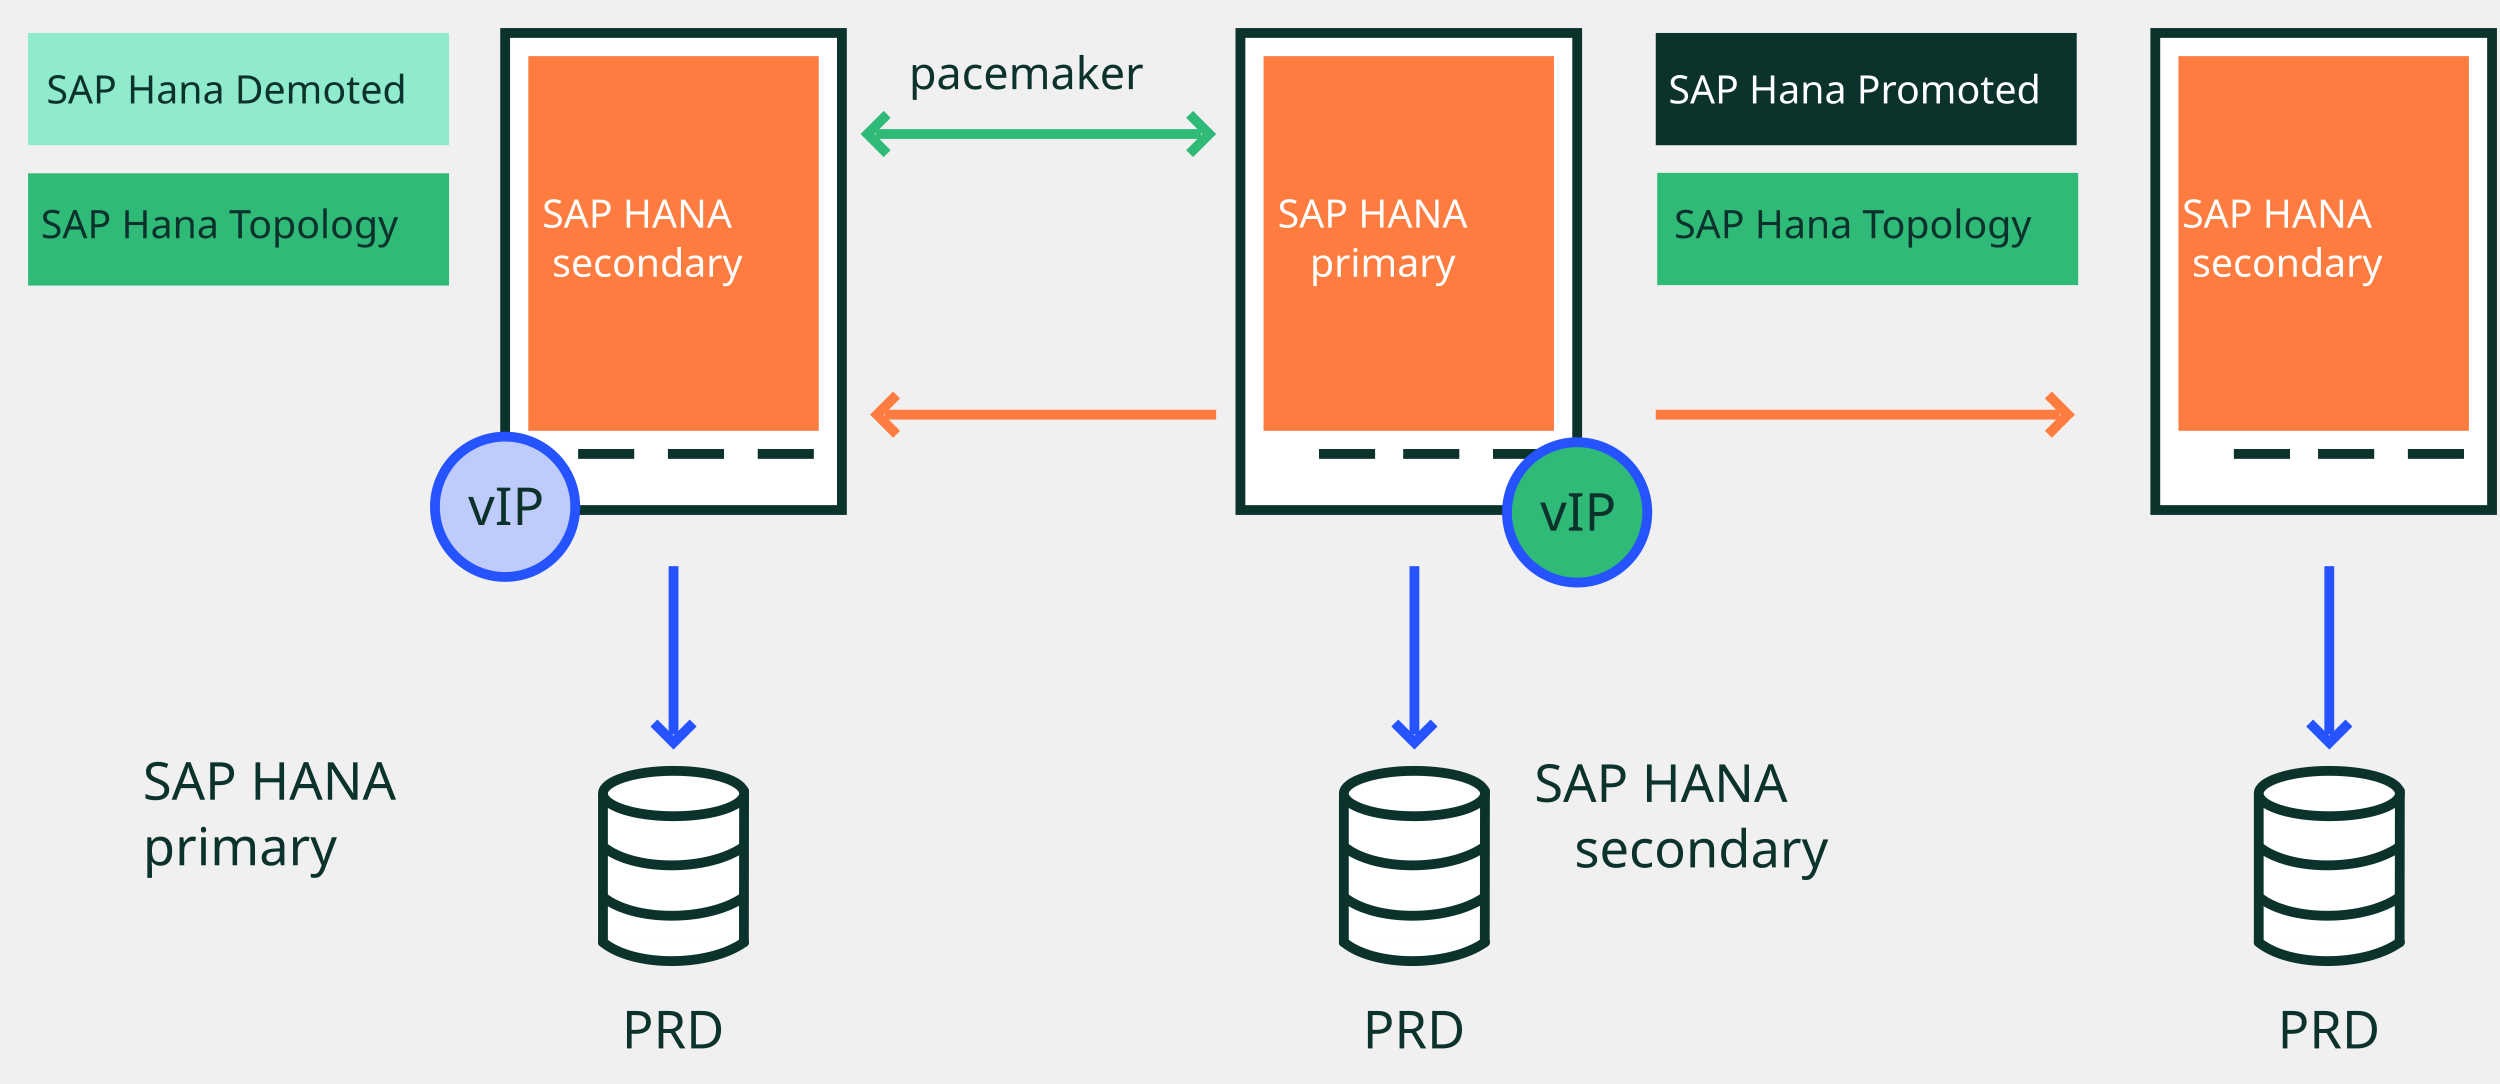
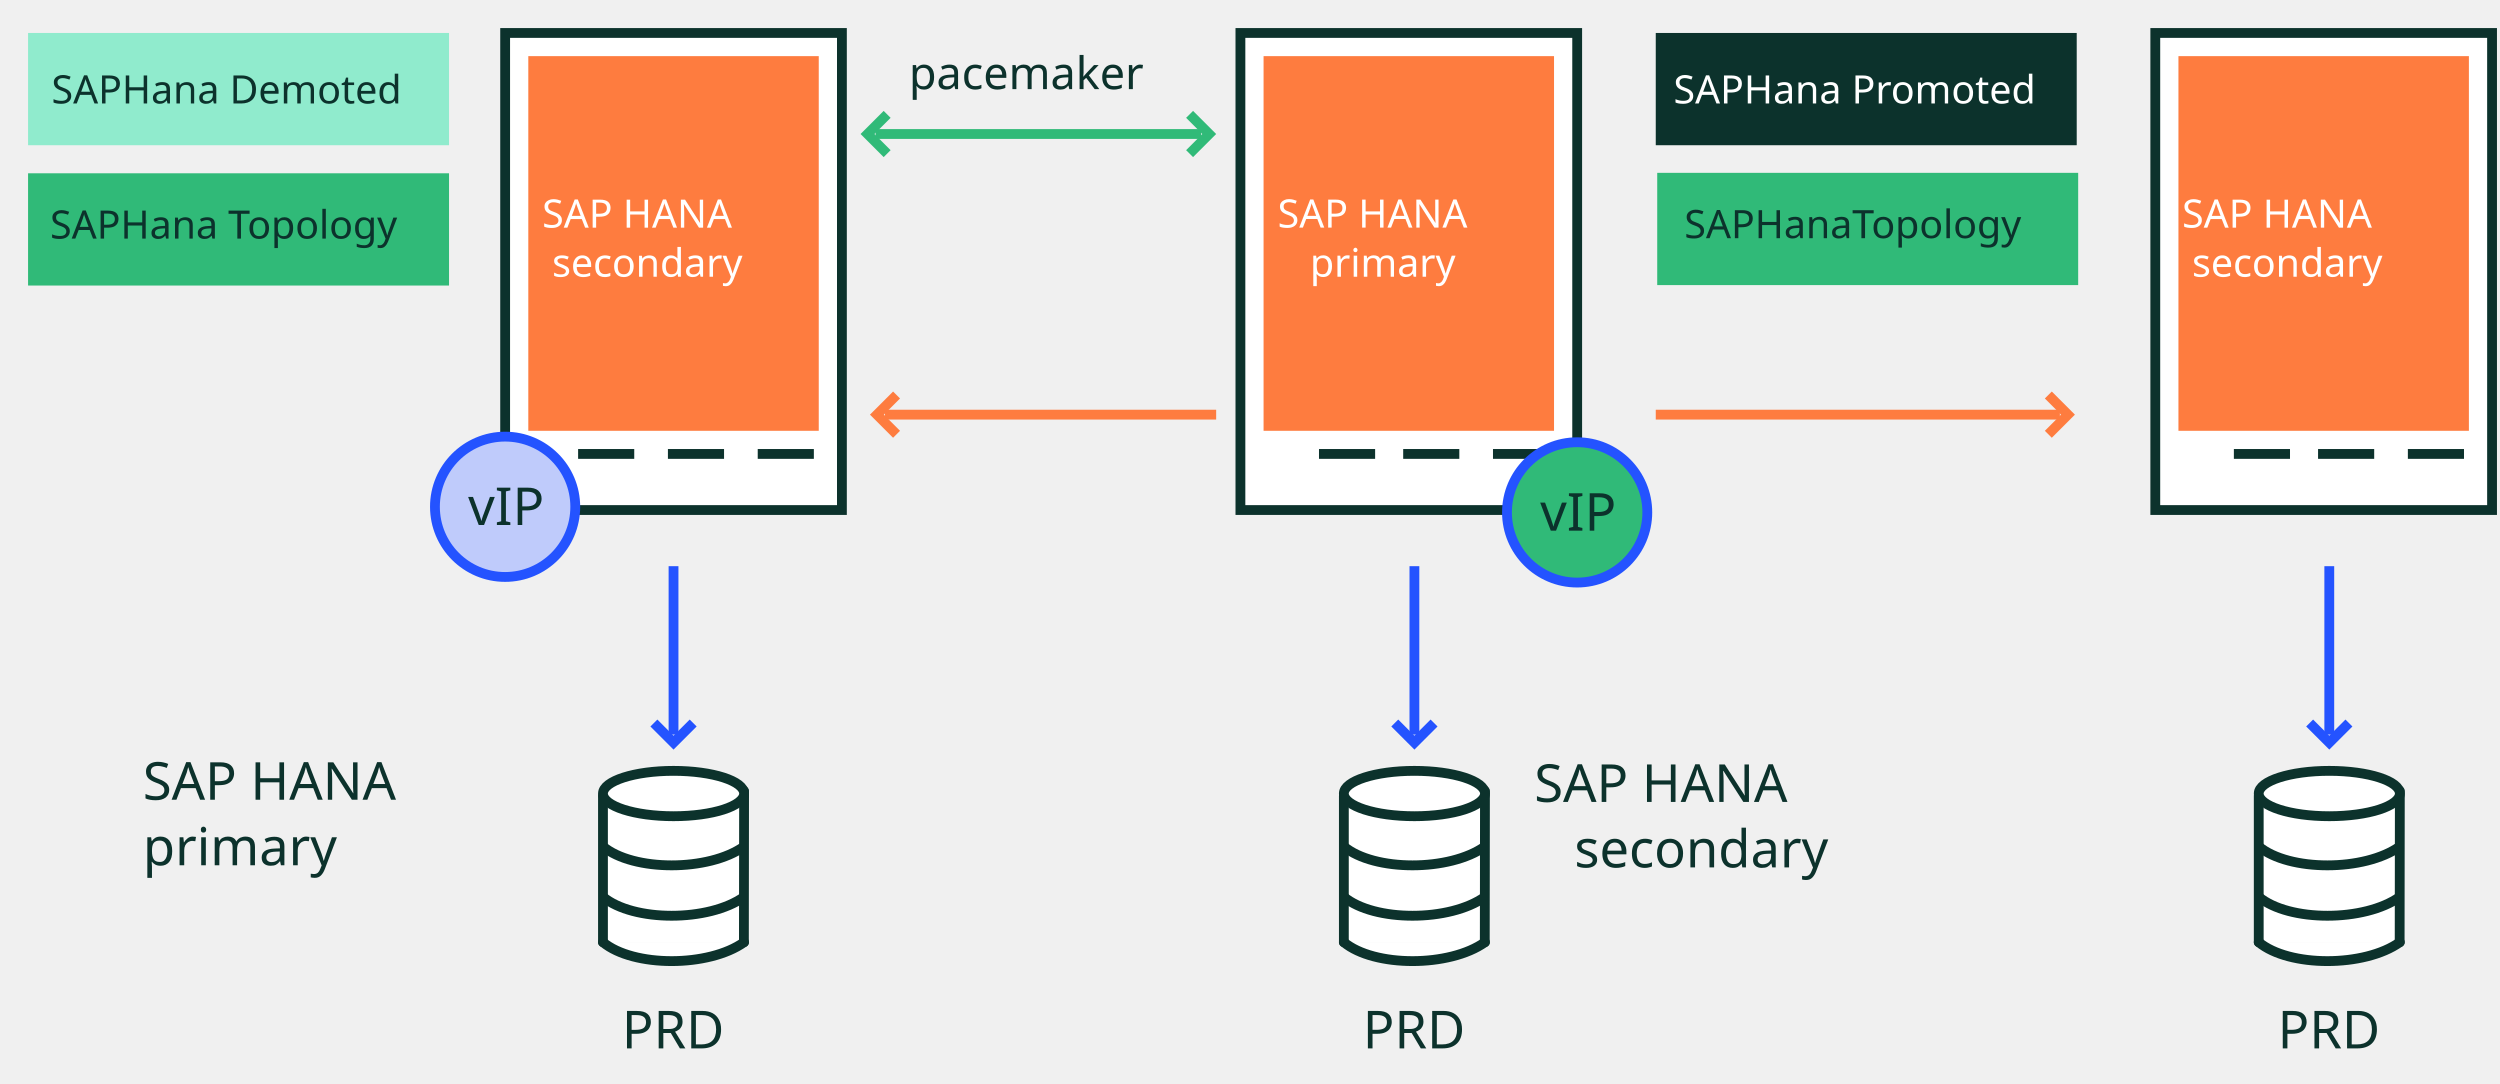
<svg xmlns="http://www.w3.org/2000/svg" width="890.832" height="385.929" viewBox="0 0 235.699 102.11" version="1.1" id="svg8">
  <defs id="defs2">
    <marker style="overflow:visible" id="DotL" refX="0" refY="0" orient="auto">
      <path transform="matrix(0.8,0,0,0.8,5.92,0.8)" style="fill:#0c322c;fill-opacity:1;fill-rule:evenodd;stroke:#0c322c;stroke-width:1pt;stroke-opacity:1" d="m -2.5,-1 c 0,2.76 -2.24,5 -5,5 -2.76,0 -5,-2.24 -5,-5 0,-2.76 2.24,-5 5,-5 2.76,0 5,2.24 5,5 z" id="path965" />
    </marker>
    <marker markerWidth="7.121" markerHeight="11.414" refX="3.561" refY="5.707" orient="auto" id="marker840">
      <path style="fill:none;stroke:#0c322c;stroke-width:2;stroke-linecap:butt;stroke-linejoin:miter;stroke-miterlimit:4;stroke-dasharray:none;stroke-opacity:1" d="M 0.707,0.707 5.707,5.707 l -5,5" id="path838" />
    </marker>
    <marker markerWidth="3.061" markerHeight="4.707" refX="1.53" refY="2.354" orient="auto" id="marker868">
      <path style="fill:none;stroke:#000000;stroke-width:1px;stroke-linecap:butt;stroke-linejoin:miter;stroke-opacity:1" d="M 2.707,0.354 0.707,2.354 2.707,4.354" id="path851-3" />
    </marker>
    <marker markerWidth="3.061" markerHeight="4.707" refX="1.53" refY="2.354" orient="auto" id="marker883">
      <path style="fill:none;stroke:#000000;stroke-width:1px;stroke-linecap:butt;stroke-linejoin:miter;stroke-opacity:1" d="M 0.354,0.354 2.354,2.354 0.354,4.354" id="path851" />
    </marker>
    <marker markerWidth="3.061" markerHeight="4.707" refX="1.53" refY="2.354" orient="auto" id="marker8684506">
      <path style="fill:#0c322c;stroke:#000000;stroke-width:1px;stroke-linecap:butt;stroke-linejoin:miter;stroke-opacity:1" d="M 2.707,0.354 0.707,2.354 2.707,4.354" id="path1208" />
    </marker>
    <marker markerWidth="3.061" markerHeight="4.707" refX="1.53" refY="2.354" orient="auto" id="marker8839976">
      <path style="fill:#0c322c;stroke:#000000;stroke-width:1px;stroke-linecap:butt;stroke-linejoin:miter;stroke-opacity:1" d="M 0.354,0.354 2.354,2.354 0.354,4.354" id="path1211" />
    </marker>
    <marker markerWidth="3.061" markerHeight="4.707" refX="1.53" refY="2.354" orient="auto" id="marker86845062245">
      <path style="fill:#ffffff;stroke:#000000;stroke-width:1px;stroke-linecap:butt;stroke-linejoin:miter;stroke-opacity:1" d="M 2.707,0.354 0.707,2.354 2.707,4.354" id="path1299" />
    </marker>
    <marker markerWidth="3.061" markerHeight="4.707" refX="1.53" refY="2.354" orient="auto" id="marker88399767239">
      <path style="fill:#ffffff;stroke:#000000;stroke-width:1px;stroke-linecap:butt;stroke-linejoin:miter;stroke-opacity:1" d="M 0.354,0.354 2.354,2.354 0.354,4.354" id="path1302" />
    </marker>
    <marker markerWidth="3.061" markerHeight="4.707" refX="1.53" refY="2.354" orient="auto" id="marker868450622454738">
      <path style="fill:#ffffff;stroke:#0c322c;stroke-width:1px;stroke-linecap:butt;stroke-linejoin:miter;stroke-opacity:1" d="M 2.707,0.354 0.707,2.354 2.707,4.354" id="path1414" />
    </marker>
    <marker markerWidth="3.061" markerHeight="4.707" refX="1.53" refY="2.354" orient="auto" id="marker883997672393450">
      <path style="fill:#ffffff;stroke:#0c322c;stroke-width:1px;stroke-linecap:butt;stroke-linejoin:miter;stroke-opacity:1" d="M 0.354,0.354 2.354,2.354 0.354,4.354" id="path1417" />
    </marker>
    <marker markerWidth="3.061" markerHeight="4.707" refX="1.53" refY="2.354" orient="auto" id="marker8684112">
      <path style="fill:#ffffff;fill-opacity:0;stroke:#0c322c;stroke-width:1px;stroke-linecap:butt;stroke-linejoin:miter;stroke-opacity:1" d="M 2.707,0.354 0.707,2.354 2.707,4.354" id="path2096" />
    </marker>
    <marker markerWidth="3.061" markerHeight="4.707" refX="1.53" refY="2.354" orient="auto" id="marker8834579">
      <path style="fill:#ffffff;fill-opacity:0;stroke:#0c322c;stroke-width:1px;stroke-linecap:butt;stroke-linejoin:miter;stroke-opacity:1" d="M 0.354,0.354 2.354,2.354 0.354,4.354" id="path2099" />
    </marker>
    <marker markerWidth="3.061" markerHeight="4.707" refX="1.53" refY="2.354" orient="auto" id="marker8836481">
      <path style="fill:#ffffff;fill-opacity:0;stroke:#0c322c;stroke-width:1px;stroke-linecap:butt;stroke-linejoin:miter;stroke-opacity:1" d="M 0.354,0.354 2.354,2.354 0.354,4.354" id="path2261" />
    </marker>
    <marker markerWidth="3.061" markerHeight="4.707" refX="1.53" refY="2.354" orient="auto" id="marker8836481-7">
      <path style="fill:#ffffff;fill-opacity:0;stroke:#0c322c;stroke-width:1px;stroke-linecap:butt;stroke-linejoin:miter;stroke-opacity:1" d="M 0.354,0.354 2.354,2.354 0.354,4.354" id="path2261-5" />
    </marker>
    <marker markerWidth="3.061" markerHeight="4.707" refX="1.53" refY="2.354" orient="auto" id="marker8834229">
      <path style="fill:none;stroke:#fe7c3f;stroke-width:1px;stroke-linecap:butt;stroke-linejoin:miter;stroke-opacity:1" d="M 0.354,0.354 2.354,2.354 0.354,4.354" id="path1683" />
    </marker>
    <marker markerWidth="3.061" markerHeight="4.707" refX="1.53" refY="2.354" orient="auto" id="marker8689627">
      <path style="fill:none;stroke:#30ba78;stroke-width:1px;stroke-linecap:butt;stroke-linejoin:miter;stroke-opacity:1" d="M 2.707,0.354 0.707,2.354 2.707,4.354" id="path1933" />
    </marker>
    <marker markerWidth="3.061" markerHeight="4.707" refX="1.53" refY="2.354" orient="auto" id="marker8833564">
      <path style="fill:none;stroke:#30ba78;stroke-width:1px;stroke-linecap:butt;stroke-linejoin:miter;stroke-opacity:1" d="M 0.354,0.354 2.354,2.354 0.354,4.354" id="path1936" />
    </marker>
    <marker markerWidth="3.061" markerHeight="4.707" refX="1.53" refY="2.354" orient="auto" id="marker8837229">
      <path style="fill:none;stroke:#2453ff;stroke-width:1px;stroke-linecap:butt;stroke-linejoin:miter;stroke-opacity:1" d="M 0.354,0.354 2.354,2.354 0.354,4.354" id="path2266" />
    </marker>
    <marker markerWidth="3.061" markerHeight="4.707" refX="1.53" refY="2.354" orient="auto" id="marker8832530">
      <path style="fill:none;stroke:#2453ff;stroke-width:1px;stroke-linecap:butt;stroke-linejoin:miter;stroke-opacity:1" d="M 0.354,0.354 2.354,2.354 0.354,4.354" id="path2269" />
    </marker>
    <marker markerWidth="3.061" markerHeight="4.707" refX="1.53" refY="2.354" orient="auto" id="marker8834794">
      <path style="fill:none;stroke:#2453ff;stroke-width:1px;stroke-linecap:butt;stroke-linejoin:miter;stroke-opacity:1" d="M 0.354,0.354 2.354,2.354 0.354,4.354" id="path2272" />
    </marker>
    <marker markerWidth="3.061" markerHeight="4.707" refX="1.53" refY="2.354" orient="auto" id="marker8832530-3">
      <path style="fill:none;stroke:#2453ff;stroke-width:1px;stroke-linecap:butt;stroke-linejoin:miter;stroke-opacity:1" d="M 0.354,0.354 2.354,2.354 0.354,4.354" id="path2269-6" />
    </marker>
    <marker markerWidth="3.061" markerHeight="4.707" refX="1.53" refY="2.354" orient="auto" id="marker8834229-2">
      <path style="fill:none;stroke:#fe7c3f;stroke-width:1px;stroke-linecap:butt;stroke-linejoin:miter;stroke-opacity:1" d="M 0.354,0.354 2.354,2.354 0.354,4.354" id="path1683-2" />
    </marker>
  </defs>
  <g id="layer1" transform="translate(1.5099843e-6,-39.22447)">
    <rect style="fill:#ffffff;stroke:#0c322c;stroke-width:0.926;stroke-linecap:round;stroke-miterlimit:4;stroke-dasharray:none;paint-order:markers fill stroke;stop-color:#000000" id="rect1007" width="31.75" height="44.979" x="47.625" y="42.333" />
    <path style="fill:none;stroke:#0c322c;stroke-width:0.926;stroke-linecap:butt;stroke-linejoin:miter;stroke-miterlimit:4;stroke-dasharray:none;stroke-opacity:1" d="M 62.971,82.021 H 68.263" id="path1009" />
    <path style="fill:none;stroke:#0c322c;stroke-width:0.926;stroke-linecap:butt;stroke-linejoin:miter;stroke-miterlimit:4;stroke-dasharray:none;stroke-opacity:1" d="m 71.438,82.021 h 5.292" id="path1011" />
    <path style="fill:none;stroke:#0c322c;stroke-width:0.926;stroke-linecap:butt;stroke-linejoin:miter;stroke-miterlimit:4;stroke-dasharray:none;stroke-opacity:1" d="M 54.504,82.021 H 59.796" id="path1009-3" />
    <rect style="fill:#fe7c3f;stroke:#fe7c3f;stroke-width:0.926;stroke-linecap:round;stroke-miterlimit:4;stroke-dasharray:none;paint-order:markers fill stroke;stop-color:#000000" id="rect1028" width="26.458" height="34.396" x="50.271" y="44.979" />
    <text xml:space="preserve" style="font-weight:500;font-size:4.939px;line-height:1.25;font-family:Poppins;-inkscape-font-specification:'Poppins, Medium';letter-spacing:0px;stroke-width:0.265" x="-29.104" y="116.417" id="text1038">
      <tspan id="tspan1036" x="-29.104" y="116.417" style="stroke-width:0.265" />
    </text>
    <g id="g1058" transform="matrix(0.8639157,0,0,0.8639157,68.19426,90.61361)" style="fill:#0c322c">
      <circle style="fill:#bfcbfb;stroke:#2453ff;stroke-width:1.072;stroke-linecap:round;stroke-miterlimit:4;stroke-dasharray:none;paint-order:markers fill stroke;stop-color:#000000" id="path1049" cx="-23.814" cy="-4.178" r="7.657" />
      <text xml:space="preserve" style="font-weight:500;font-size:5.717px;line-height:1.25;font-family:Poppins;-inkscape-font-specification:'Poppins, Medium';letter-spacing:0px;stroke-width:0.306" x="-27.847" y="-2.191" id="text1053">
        <tspan id="tspan1051" x="-27.847" y="-2.191" style="stroke-width:0.306">vIP</tspan>
      </text>
    </g>
    <g id="g1273" transform="translate(-68.37224,-26.50417)">
      <g id="g1600-5-8" transform="matrix(0.8639157,0,0,0.8639157,191.5663,116.0574)" style="fill:#0c322c">
        <g id="g1047-6-9" transform="translate(-46.81439,0.9572171)">
          <rect style="fill:#ffffff;fill-opacity:1;stroke:none;stroke-width:1.072;stroke-linecap:square;stroke-miterlimit:4;stroke-dasharray:none;paint-order:fill markers stroke;stop-color:#000000" id="rect2335-2-7" width="16.5" height="16.5" x="50.32" y="27.11" />
          <path style="fill:#ffffff;fill-opacity:1;stroke:#0c322c;stroke-width:1.072;stroke-linecap:round;stroke-linejoin:round;stroke-miterlimit:4;stroke-dasharray:none;stroke-opacity:1" d="M 50.87,27.66 V 43.61 Z" id="path939-9-3" />
          <path style="fill:#ffffff;fill-opacity:1;stroke:#0c322c;stroke-width:1.072;stroke-linecap:round;stroke-linejoin:round;stroke-miterlimit:4;stroke-dasharray:none;stroke-opacity:1" d="M 66.27,27.11 66.251,43.613 Z" id="path937-1-6" />
          <path style="fill:#ffffff;fill-opacity:1;stroke:#0c322c;stroke-width:1.072;stroke-linecap:round;stroke-linejoin:miter;stroke-miterlimit:4;stroke-dasharray:none;stroke-opacity:1" d="m 58.57,24.91 c -4.253,0 -7.7,1.108 -7.7,2.475 1e-6,1.367 3.447,2.475 7.7,2.475 4.253,0 7.7,-1.108 7.7,-2.475 0,-1.367 -3.447,-2.475 -7.7,-2.475 z" id="path2144-2-1" />
          <path style="fill:#ffffff;fill-opacity:1;stroke:#0c322c;stroke-width:1.072;stroke-linecap:round;stroke-linejoin:miter;stroke-miterlimit:4;stroke-dasharray:none;stroke-opacity:1" d="m 50.87,43.61 c 3.3,2.75 11.55,2.75 15.4,0" id="path2153-70-2" />
          <path style="fill:none;stroke:#0c322c;stroke-width:1.072;stroke-linecap:butt;stroke-linejoin:miter;stroke-miterlimit:4;stroke-dasharray:none;stroke-opacity:1" d="m 50.87,38.66 c 3.3,2.75 11.55,2.75 15.4,0" id="path2153-2-9-9" />
          <path style="fill:none;stroke:#0c322c;stroke-width:1.072;stroke-linecap:butt;stroke-linejoin:miter;stroke-miterlimit:4;stroke-dasharray:none;stroke-opacity:1" d="m 50.87,33.16 c 3.3,2.75 11.55,2.75 15.4,0" id="path2153-7-3-3" />
        </g>
      </g>
      <text xml:space="preserve" style="font-weight:500;font-size:4.939px;line-height:1.25;font-family:Poppins;-inkscape-font-specification:'Poppins, Medium';letter-spacing:0px;fill:#0c322c;stroke-width:0.265" x="196.85" y="164.571" id="text1110-3-1">
        <tspan id="tspan1108-7-9" x="196.85" y="164.571" style="fill:#0c322c;stroke-width:0.265">PRD</tspan>
      </text>
    </g>
    <g id="g1348" transform="translate(-0.6388732,0.5291667)">
      <g id="g1286-4" transform="translate(-108.4792,-0.5749994)">
        <g id="g1600-5-7" transform="matrix(0.8639157,0,0,0.8639157,162.4622,89.59906)" style="fill:#0c322c">
          <g id="g1047-6-8" transform="translate(-46.81439,0.9572171)">
            <rect style="fill:#ffffff;fill-opacity:1;stroke:none;stroke-width:1.072;stroke-linecap:square;stroke-miterlimit:4;stroke-dasharray:none;paint-order:fill markers stroke;stop-color:#000000" id="rect2335-2-4" width="16.5" height="16.5" x="50.32" y="27.11" />
            <path style="fill:#ffffff;fill-opacity:1;stroke:#0c322c;stroke-width:1.072;stroke-linecap:round;stroke-linejoin:round;stroke-miterlimit:4;stroke-dasharray:none;stroke-opacity:1" d="M 50.87,27.66 V 43.61 Z" id="path939-9-5" />
            <path style="fill:#ffffff;fill-opacity:1;stroke:#0c322c;stroke-width:1.072;stroke-linecap:round;stroke-linejoin:round;stroke-miterlimit:4;stroke-dasharray:none;stroke-opacity:1" d="M 66.27,27.11 66.251,43.613 Z" id="path937-1-0" />
            <path style="fill:#ffffff;fill-opacity:1;stroke:#0c322c;stroke-width:1.072;stroke-linecap:round;stroke-linejoin:miter;stroke-miterlimit:4;stroke-dasharray:none;stroke-opacity:1" d="m 58.57,24.91 c -4.253,0 -7.7,1.108 -7.7,2.475 1e-6,1.367 3.447,2.475 7.7,2.475 4.253,0 7.7,-1.108 7.7,-2.475 0,-1.367 -3.447,-2.475 -7.7,-2.475 z" id="path2144-2-3" />
            <path style="fill:#ffffff;fill-opacity:1;stroke:#0c322c;stroke-width:1.072;stroke-linecap:round;stroke-linejoin:miter;stroke-miterlimit:4;stroke-dasharray:none;stroke-opacity:1" d="m 50.87,43.61 c 3.3,2.75 11.55,2.75 15.4,0" id="path2153-70-6" />
            <path style="fill:none;stroke:#0c322c;stroke-width:1.072;stroke-linecap:butt;stroke-linejoin:miter;stroke-miterlimit:4;stroke-dasharray:none;stroke-opacity:1" d="m 50.87,38.66 c 3.3,2.75 11.55,2.75 15.4,0" id="path2153-2-9-1" />
            <path style="fill:none;stroke:#0c322c;stroke-width:1.072;stroke-linecap:butt;stroke-linejoin:miter;stroke-miterlimit:4;stroke-dasharray:none;stroke-opacity:1" d="m 50.87,33.16 c 3.3,2.75 11.55,2.75 15.4,0" id="path2153-7-3-0" />
          </g>
        </g>
        <text xml:space="preserve" style="font-weight:500;font-size:4.939px;line-height:1.25;font-family:Poppins;-inkscape-font-specification:'Poppins, Medium';letter-spacing:0px;fill:#0c322c;stroke-width:0.265" x="167.746" y="138.113" id="text1110-3-6">
          <tspan id="tspan1108-7-3" x="167.746" y="138.113" style="fill:#0c322c;stroke-width:0.265">PRD</tspan>
        </text>
      </g>
    </g>
    <text xml:space="preserve" style="font-weight:500;font-size:4.939px;line-height:1.25;font-family:Poppins;-inkscape-font-specification:'Poppins, Medium';letter-spacing:0px;stroke-width:0.265" x="13.469" y="114.625" id="text1352">
      <tspan id="tspan1350" x="13.469" y="114.625" style="fill:#0c322c;stroke-width:0.265">SAP HANA </tspan>
      <tspan x="13.469" y="120.799" style="fill:#0c322c;stroke-width:0.265" id="tspan1354">primary</tspan>
    </text>
    <text xml:space="preserve" style="font-weight:500;font-size:4.939px;line-height:1.25;font-family:Poppins;-inkscape-font-specification:'Poppins, Medium';text-align:end;letter-spacing:0px;text-anchor:end;stroke-width:0.265" x="178.793" y="114.829" id="text1352-2">
      <tspan id="tspan1350-0" x="178.793" y="114.829" style="text-align:end;text-anchor:end;fill:#0c322c;stroke-width:0.265">SAP HANA </tspan>
      <tspan x="178.793" y="121.003" style="text-align:end;text-anchor:end;fill:#0c322c;stroke-width:0.265" id="tspan1354-6">secondary</tspan>
    </text>
    <text xml:space="preserve" style="font-weight:500;font-size:4.939px;line-height:1.25;font-family:Poppins;-inkscape-font-specification:'Poppins, Medium';letter-spacing:0px;stroke-width:0.265" x="209.622" y="144.39" id="text1379">
      <tspan id="tspan1377" x="209.622" y="144.39" style="stroke-width:0.265" />
    </text>
    <path style="fill:#0c322c;stroke:#30ba78;stroke-width:0.926;stroke-linecap:butt;stroke-linejoin:miter;stroke-miterlimit:4;stroke-dasharray:none;stroke-opacity:1;marker-start:url(#marker8689627);marker-end:url(#marker8833564)" d="M 82.55,51.858 H 113.242" id="path1651" />
    <path style="fill:#0c322c;stroke:#fe7c3f;stroke-width:0.926;stroke-linecap:butt;stroke-linejoin:miter;stroke-miterlimit:4;stroke-dasharray:none;stroke-opacity:1;marker-end:url(#marker8834229)" d="M 114.659,78.317 H 83.438" id="path1653" />
    <g id="g2220" transform="translate(-5.323398)">
      <text xml:space="preserve" style="font-weight:500;font-size:4.233px;line-height:1.25;font-family:Poppins;-inkscape-font-specification:'Poppins, Medium';letter-spacing:0px;stroke-width:0.265" x="91.017" y="47.625" id="text2210">
        <tspan id="tspan2208" x="91.017" y="47.625" style="font-size:4.233px;fill:#0c322c;stroke-width:0.265">pacemaker</tspan>
      </text>
    </g>
    <path style="fill:none;stroke:#2453ff;stroke-width:0.926;stroke-linecap:butt;stroke-linejoin:miter;stroke-miterlimit:4;stroke-dasharray:none;stroke-opacity:1;marker-end:url(#marker8834794)" d="m 63.5,92.604 -2e-6,15.875" id="path2226" />
    <path style="fill:none;stroke:#2453ff;stroke-width:0.926;stroke-linecap:butt;stroke-linejoin:miter;stroke-miterlimit:4;stroke-dasharray:none;stroke-opacity:1;marker-end:url(#marker8832530)" d="M 133.35,92.604 V 108.479" id="path2228" />
    <g id="g168" transform="translate(-153.4587,1.6530355e-5)">
      <rect style="fill:#90ebcd;stroke:none;stroke-width:0.926;stroke-linecap:round;stroke-miterlimit:4;stroke-dasharray:none;paint-order:markers fill stroke;stop-color:#000000" id="rect2548-5-5-4" width="39.688" height="10.583" x="156.105" y="42.333" />
-       <text xml:space="preserve" style="font-weight:500;font-size:3.704px;line-height:1.25;font-family:Poppins;-inkscape-font-specification:'Poppins, Medium';letter-spacing:0px;stroke-width:0.265" x="157.837" y="48.979" id="text2622">
-         <tspan id="tspan2620" x="157.837" y="48.979" style="font-size:3.704px;fill:#0c322c;stroke-width:0.265">SAP Hana Demoted</tspan>
+       <text xml:space="preserve" style="font-weight:500;font-size:3.704px;line-height:1.25;font-family:Poppins;-inkscape-font-specification:'Poppins, Medium';letter-spacing:0px;stroke-width:0.265" x="158.318" y="48.979" id="text2622">
+         <tspan id="tspan2620" x="158.318" y="48.979" style="font-size:3.704px;fill:#0c322c;stroke-width:0.265">SAPHana Demoted</tspan>
      </text>
    </g>
    <g id="g173">
      <rect style="fill:#30ba78;stroke:none;stroke-width:0.926;stroke-linecap:round;stroke-miterlimit:4;stroke-dasharray:none;paint-order:markers fill stroke;stop-color:#000000" id="rect2548-5-5-7" width="39.688" height="10.583" x="156.242" y="55.52" />
-       <text xml:space="preserve" style="font-weight:500;font-size:3.704px;line-height:1.25;font-family:Poppins;-inkscape-font-specification:'Poppins, Medium';letter-spacing:0px;stroke-width:0.265" x="157.837" y="61.679" id="text2622-5">
-         <tspan id="tspan2620-6" x="157.837" y="61.679" style="font-size:3.704px;fill:#0c322c;stroke-width:0.265">SAP Hana Topology</tspan>
+       <text xml:space="preserve" style="font-weight:500;font-size:3.704px;line-height:1.25;font-family:Poppins;-inkscape-font-specification:'Poppins, Medium';letter-spacing:0px;stroke-width:0.265" x="158.8" y="61.679" id="text2622-5">
+         <tspan id="tspan2620-6" x="158.8" y="61.679" style="font-size:3.704px;fill:#0c322c;stroke-width:0.265">SAPHanaTopology</tspan>
      </text>
    </g>
    <rect style="fill:#ffffff;stroke:#0c322c;stroke-width:0.926;stroke-linecap:round;stroke-miterlimit:4;stroke-dasharray:none;paint-order:markers fill stroke;stop-color:#000000" id="rect1007-6" width="31.75" height="44.979" x="116.946" y="42.333" />
    <path style="fill:none;stroke:#0c322c;stroke-width:0.926;stroke-linecap:butt;stroke-linejoin:miter;stroke-miterlimit:4;stroke-dasharray:none;stroke-opacity:1" d="m 132.292,82.021 h 5.292" id="path1009-0" />
    <path style="fill:none;stroke:#0c322c;stroke-width:0.926;stroke-linecap:butt;stroke-linejoin:miter;stroke-miterlimit:4;stroke-dasharray:none;stroke-opacity:1" d="m 140.758,82.021 h 5.292" id="path1011-6" />
    <text xml:space="preserve" style="font-weight:500;font-size:3.704px;line-height:1.25;font-family:Poppins;-inkscape-font-specification:'Poppins, Medium';letter-spacing:0px;fill:#ffffff;stroke-width:0.265" x="132.36" y="56.643" id="text1032-1">
      <tspan id="tspan1030-8" x="132.36" y="56.643" style="font-size:3.704px;text-align:center;text-anchor:middle;fill:#ffffff;stroke-width:0.265">SAP HANA</tspan>
      <tspan x="132.36" y="61.273" style="font-size:3.704px;text-align:center;text-anchor:middle;fill:#ffffff;stroke-width:0.265" id="tspan1034-7">QAS</tspan>
    </text>
    <rect style="fill:#fe7c3f;stroke:#fe7c3f;stroke-width:0.926;stroke-linecap:round;stroke-miterlimit:4;stroke-dasharray:none;paint-order:markers fill stroke;stop-color:#000000" id="rect1028-6-5" width="26.458" height="34.396" x="119.592" y="44.979" />
    <text xml:space="preserve" style="font-weight:500;font-size:3.704px;line-height:1.25;font-family:Poppins;-inkscape-font-specification:'Poppins, Medium';letter-spacing:0px;fill:#ffffff;stroke-width:0.265" x="63.437" y="60.686" id="text1032-1-9">
      <tspan id="tspan1030-8-2" x="63.437" y="60.686" style="font-size:3.704px;text-align:center;text-anchor:middle;fill:#ffffff;stroke-width:0.265">SAP HANA</tspan>
      <tspan x="63.437" y="65.316" style="font-size:3.704px;text-align:center;text-anchor:middle;fill:#ffffff;stroke-width:0.265" id="tspan1034-7-2">secondary</tspan>
    </text>
    <g id="g1058-9" transform="matrix(0.8639157,0,0,0.8639157,169.2653,91.14277)" style="fill:#0c322c">
      <circle style="fill:#30ba78;stroke:#2453ff;stroke-width:1.072;stroke-linecap:round;stroke-miterlimit:4;stroke-dasharray:none;paint-order:markers fill stroke;stop-color:#000000" id="path1049-2" cx="-23.814" cy="-4.178" r="7.657" />
      <text xml:space="preserve" style="font-weight:500;font-size:5.717px;line-height:1.25;font-family:Poppins;-inkscape-font-specification:'Poppins, Medium';letter-spacing:0px;stroke-width:0.306" x="-27.847" y="-2.191" id="text1053-0">
        <tspan id="tspan1051-2" x="-27.847" y="-2.191" style="stroke-width:0.306">vIP</tspan>
      </text>
    </g>
    <path style="fill:none;stroke:#0c322c;stroke-width:0.926;stroke-linecap:butt;stroke-linejoin:miter;stroke-miterlimit:4;stroke-dasharray:none;stroke-opacity:1" d="m 124.354,82.021 h 5.292" id="path1009-3-6" />
    <g id="g183">
      <rect style="fill:#30ba78;stroke:none;stroke-width:0.926;stroke-linecap:round;stroke-miterlimit:4;stroke-dasharray:none;paint-order:markers fill stroke;stop-color:#000000" id="rect2548-5" width="39.688" height="10.583" x="2.646" y="55.562" />
-       <text xml:space="preserve" style="font-weight:500;font-size:3.704px;line-height:1.25;font-family:Poppins;-inkscape-font-specification:'Poppins, Medium';letter-spacing:0px;stroke-width:0.265" x="3.849" y="61.679" id="text2622-5-9">
-         <tspan id="tspan2620-6-3" x="3.849" y="61.679" style="font-size:3.704px;fill:#0c322c;stroke-width:0.265">SAP Hana Topology</tspan>
+       <text xml:space="preserve" style="font-weight:500;font-size:3.704px;line-height:1.25;font-family:Poppins;-inkscape-font-specification:'Poppins, Medium';letter-spacing:0px;stroke-width:0.265" x="4.723" y="61.721" id="text2622-5-9">
+         <tspan id="tspan2620-6-3" x="4.723" y="61.721" style="font-size:3.704px;fill:#0c322c;stroke-width:0.265">SAPHana Topology</tspan>
      </text>
    </g>
    <g id="g178" transform="translate(153.4583)">
      <rect style="fill:#0c322c;stroke:none;stroke-width:0.926;stroke-linecap:round;stroke-miterlimit:4;stroke-dasharray:none;paint-order:markers fill stroke;stop-color:#000000" id="rect2548" width="39.688" height="10.583" x="2.646" y="42.333" />
-       <text xml:space="preserve" style="font-weight:500;font-size:3.704px;line-height:1.25;font-family:Poppins;-inkscape-font-specification:'Poppins, Medium';letter-spacing:0px;fill:#ffffff;stroke-width:0.265" x="3.839" y="48.979" id="text2622-5-9-7">
-         <tspan id="tspan2620-6-3-4" x="3.839" y="48.979" style="font-size:3.704px;fill:#ffffff;stroke-width:0.265">SAP Hana Promoted</tspan>
+       <text xml:space="preserve" style="font-weight:500;font-size:3.704px;line-height:1.25;font-family:Poppins;-inkscape-font-specification:'Poppins, Medium';letter-spacing:0px;fill:#ffffff;stroke-width:0.265" x="4.321" y="48.979" id="text2622-5-9-7">
+         <tspan id="tspan2620-6-3-4" x="4.321" y="48.979" style="font-size:3.704px;fill:#ffffff;stroke-width:0.265">SAPHana Promoted</tspan>
      </text>
    </g>
    <g id="g1273-7" transform="translate(17.88193,-26.50416)">
      <g id="g1600-5-8-5" transform="matrix(0.8639157,0,0,0.8639157,191.5663,116.0574)" style="fill:#0c322c">
        <g id="g1047-6-9-3" transform="translate(-46.81439,0.9572171)">
          <rect style="fill:#ffffff;fill-opacity:1;stroke:none;stroke-width:1.072;stroke-linecap:square;stroke-miterlimit:4;stroke-dasharray:none;paint-order:fill markers stroke;stop-color:#000000" id="rect2335-2-7-5" width="16.5" height="16.5" x="50.32" y="27.11" />
          <path style="fill:#ffffff;fill-opacity:1;stroke:#0c322c;stroke-width:1.072;stroke-linecap:round;stroke-linejoin:round;stroke-miterlimit:4;stroke-dasharray:none;stroke-opacity:1" d="M 50.87,27.66 V 43.61 Z" id="path939-9-3-6" />
          <path style="fill:#ffffff;fill-opacity:1;stroke:#0c322c;stroke-width:1.072;stroke-linecap:round;stroke-linejoin:round;stroke-miterlimit:4;stroke-dasharray:none;stroke-opacity:1" d="M 66.27,27.11 66.251,43.613 Z" id="path937-1-6-2" />
          <path style="fill:#ffffff;fill-opacity:1;stroke:#0c322c;stroke-width:1.072;stroke-linecap:round;stroke-linejoin:miter;stroke-miterlimit:4;stroke-dasharray:none;stroke-opacity:1" d="m 58.57,24.91 c -4.253,0 -7.7,1.108 -7.7,2.475 1e-6,1.367 3.447,2.475 7.7,2.475 4.253,0 7.7,-1.108 7.7,-2.475 0,-1.367 -3.447,-2.475 -7.7,-2.475 z" id="path2144-2-1-9" />
          <path style="fill:#ffffff;fill-opacity:1;stroke:#0c322c;stroke-width:1.072;stroke-linecap:round;stroke-linejoin:miter;stroke-miterlimit:4;stroke-dasharray:none;stroke-opacity:1" d="m 50.87,43.61 c 3.3,2.75 11.55,2.75 15.4,0" id="path2153-70-2-1" />
          <path style="fill:none;stroke:#0c322c;stroke-width:1.072;stroke-linecap:butt;stroke-linejoin:miter;stroke-miterlimit:4;stroke-dasharray:none;stroke-opacity:1" d="m 50.87,38.66 c 3.3,2.75 11.55,2.75 15.4,0" id="path2153-2-9-9-2" />
          <path style="fill:none;stroke:#0c322c;stroke-width:1.072;stroke-linecap:butt;stroke-linejoin:miter;stroke-miterlimit:4;stroke-dasharray:none;stroke-opacity:1" d="m 50.87,33.16 c 3.3,2.75 11.55,2.75 15.4,0" id="path2153-7-3-3-7" />
        </g>
      </g>
      <text xml:space="preserve" style="font-weight:500;font-size:4.939px;line-height:1.25;font-family:Poppins;-inkscape-font-specification:'Poppins, Medium';letter-spacing:0px;fill:#0c322c;stroke-width:0.265" x="196.85" y="164.571" id="text1110-3-1-0">
        <tspan id="tspan1108-7-9-9" x="196.85" y="164.571" style="fill:#0c322c;stroke-width:0.265">PRD</tspan>
      </text>
    </g>
    <path style="fill:none;stroke:#2453ff;stroke-width:0.926;stroke-linecap:butt;stroke-linejoin:miter;stroke-miterlimit:4;stroke-dasharray:none;stroke-opacity:1;marker-end:url(#marker8832530-3)" d="M 219.604,92.604 V 108.479" id="path2228-3" />
    <g id="g1114-6" transform="translate(46.56665)">
      <rect style="fill:#ffffff;stroke:#0c322c;stroke-width:0.926;stroke-linecap:round;stroke-miterlimit:4;stroke-dasharray:none;paint-order:markers fill stroke;stop-color:#000000" id="rect1007-6-0" width="31.75" height="44.979" x="156.633" y="42.333" />
      <path style="fill:none;stroke:#0c322c;stroke-width:0.926;stroke-linecap:butt;stroke-linejoin:miter;stroke-miterlimit:4;stroke-dasharray:none;stroke-opacity:1" d="m 171.979,82.021 h 5.292" id="path1009-0-6" />
      <path style="fill:none;stroke:#0c322c;stroke-width:0.926;stroke-linecap:butt;stroke-linejoin:miter;stroke-miterlimit:4;stroke-dasharray:none;stroke-opacity:1" d="m 180.446,82.021 h 5.292" id="path1011-6-2" />
      <text xml:space="preserve" style="font-weight:500;font-size:3.704px;line-height:1.25;font-family:Poppins;-inkscape-font-specification:'Poppins, Medium';letter-spacing:0px;fill:#ffffff;stroke-width:0.265" x="172.048" y="56.643" id="text1032-1-6">
        <tspan id="tspan1030-8-1" x="172.048" y="56.643" style="font-size:3.704px;text-align:center;text-anchor:middle;fill:#ffffff;stroke-width:0.265">SAP HANA</tspan>
        <tspan x="172.048" y="61.273" style="font-size:3.704px;text-align:center;text-anchor:middle;fill:#ffffff;stroke-width:0.265" id="tspan1034-7-8">QAS</tspan>
      </text>
      <rect style="fill:#fe7c3f;stroke:#fe7c3f;stroke-width:0.926;stroke-linecap:round;stroke-miterlimit:4;stroke-dasharray:none;paint-order:markers fill stroke;stop-color:#000000" id="rect1028-6-5-7" width="26.458" height="34.396" x="159.279" y="44.979" />
      <text xml:space="preserve" style="font-weight:500;font-size:3.704px;line-height:1.25;font-family:Poppins;-inkscape-font-specification:'Poppins, Medium';letter-spacing:0px;fill:#ffffff;stroke-width:0.265" x="172.445" y="60.686" id="text1032-1-9-9">
        <tspan id="tspan1030-8-2-2" x="172.445" y="60.686" style="font-size:3.704px;text-align:center;text-anchor:middle;fill:#ffffff;stroke-width:0.265">SAP HANA</tspan>
        <tspan x="172.445" y="65.316" style="font-size:3.704px;text-align:center;text-anchor:middle;fill:#ffffff;stroke-width:0.265" id="tspan1034-7-2-0">secondary</tspan>
      </text>
      <path style="fill:none;stroke:#0c322c;stroke-width:0.926;stroke-linecap:butt;stroke-linejoin:miter;stroke-miterlimit:4;stroke-dasharray:none;stroke-opacity:1" d="m 164.042,82.021 h 5.292" id="path1009-3-6-9" />
    </g>
    <path style="fill:#0c322c;stroke:#fe7c3f;stroke-width:0.926;stroke-linecap:butt;stroke-linejoin:miter;stroke-miterlimit:4;stroke-dasharray:none;stroke-opacity:1;marker-end:url(#marker8834229-2)" d="M 156.104,78.317 H 194.204" id="path1653-8" />
    <text xml:space="preserve" style="font-weight:500;font-size:3.704px;line-height:1.25;font-family:Poppins;-inkscape-font-specification:'Poppins, Medium';letter-spacing:0px;fill:#ffffff;stroke-width:0.265" x="132.775" y="60.681" id="text1032">
      <tspan id="tspan1030" x="132.775" y="60.681" style="font-size:3.704px;text-align:center;text-anchor:middle;fill:#ffffff;stroke-width:0.265">SAP HANA</tspan>
      <tspan x="132.775" y="65.311" style="font-size:3.704px;text-align:center;text-anchor:middle;fill:#ffffff;stroke-width:0.265" id="tspan1034">primary</tspan>
    </text>
  </g>
</svg>
